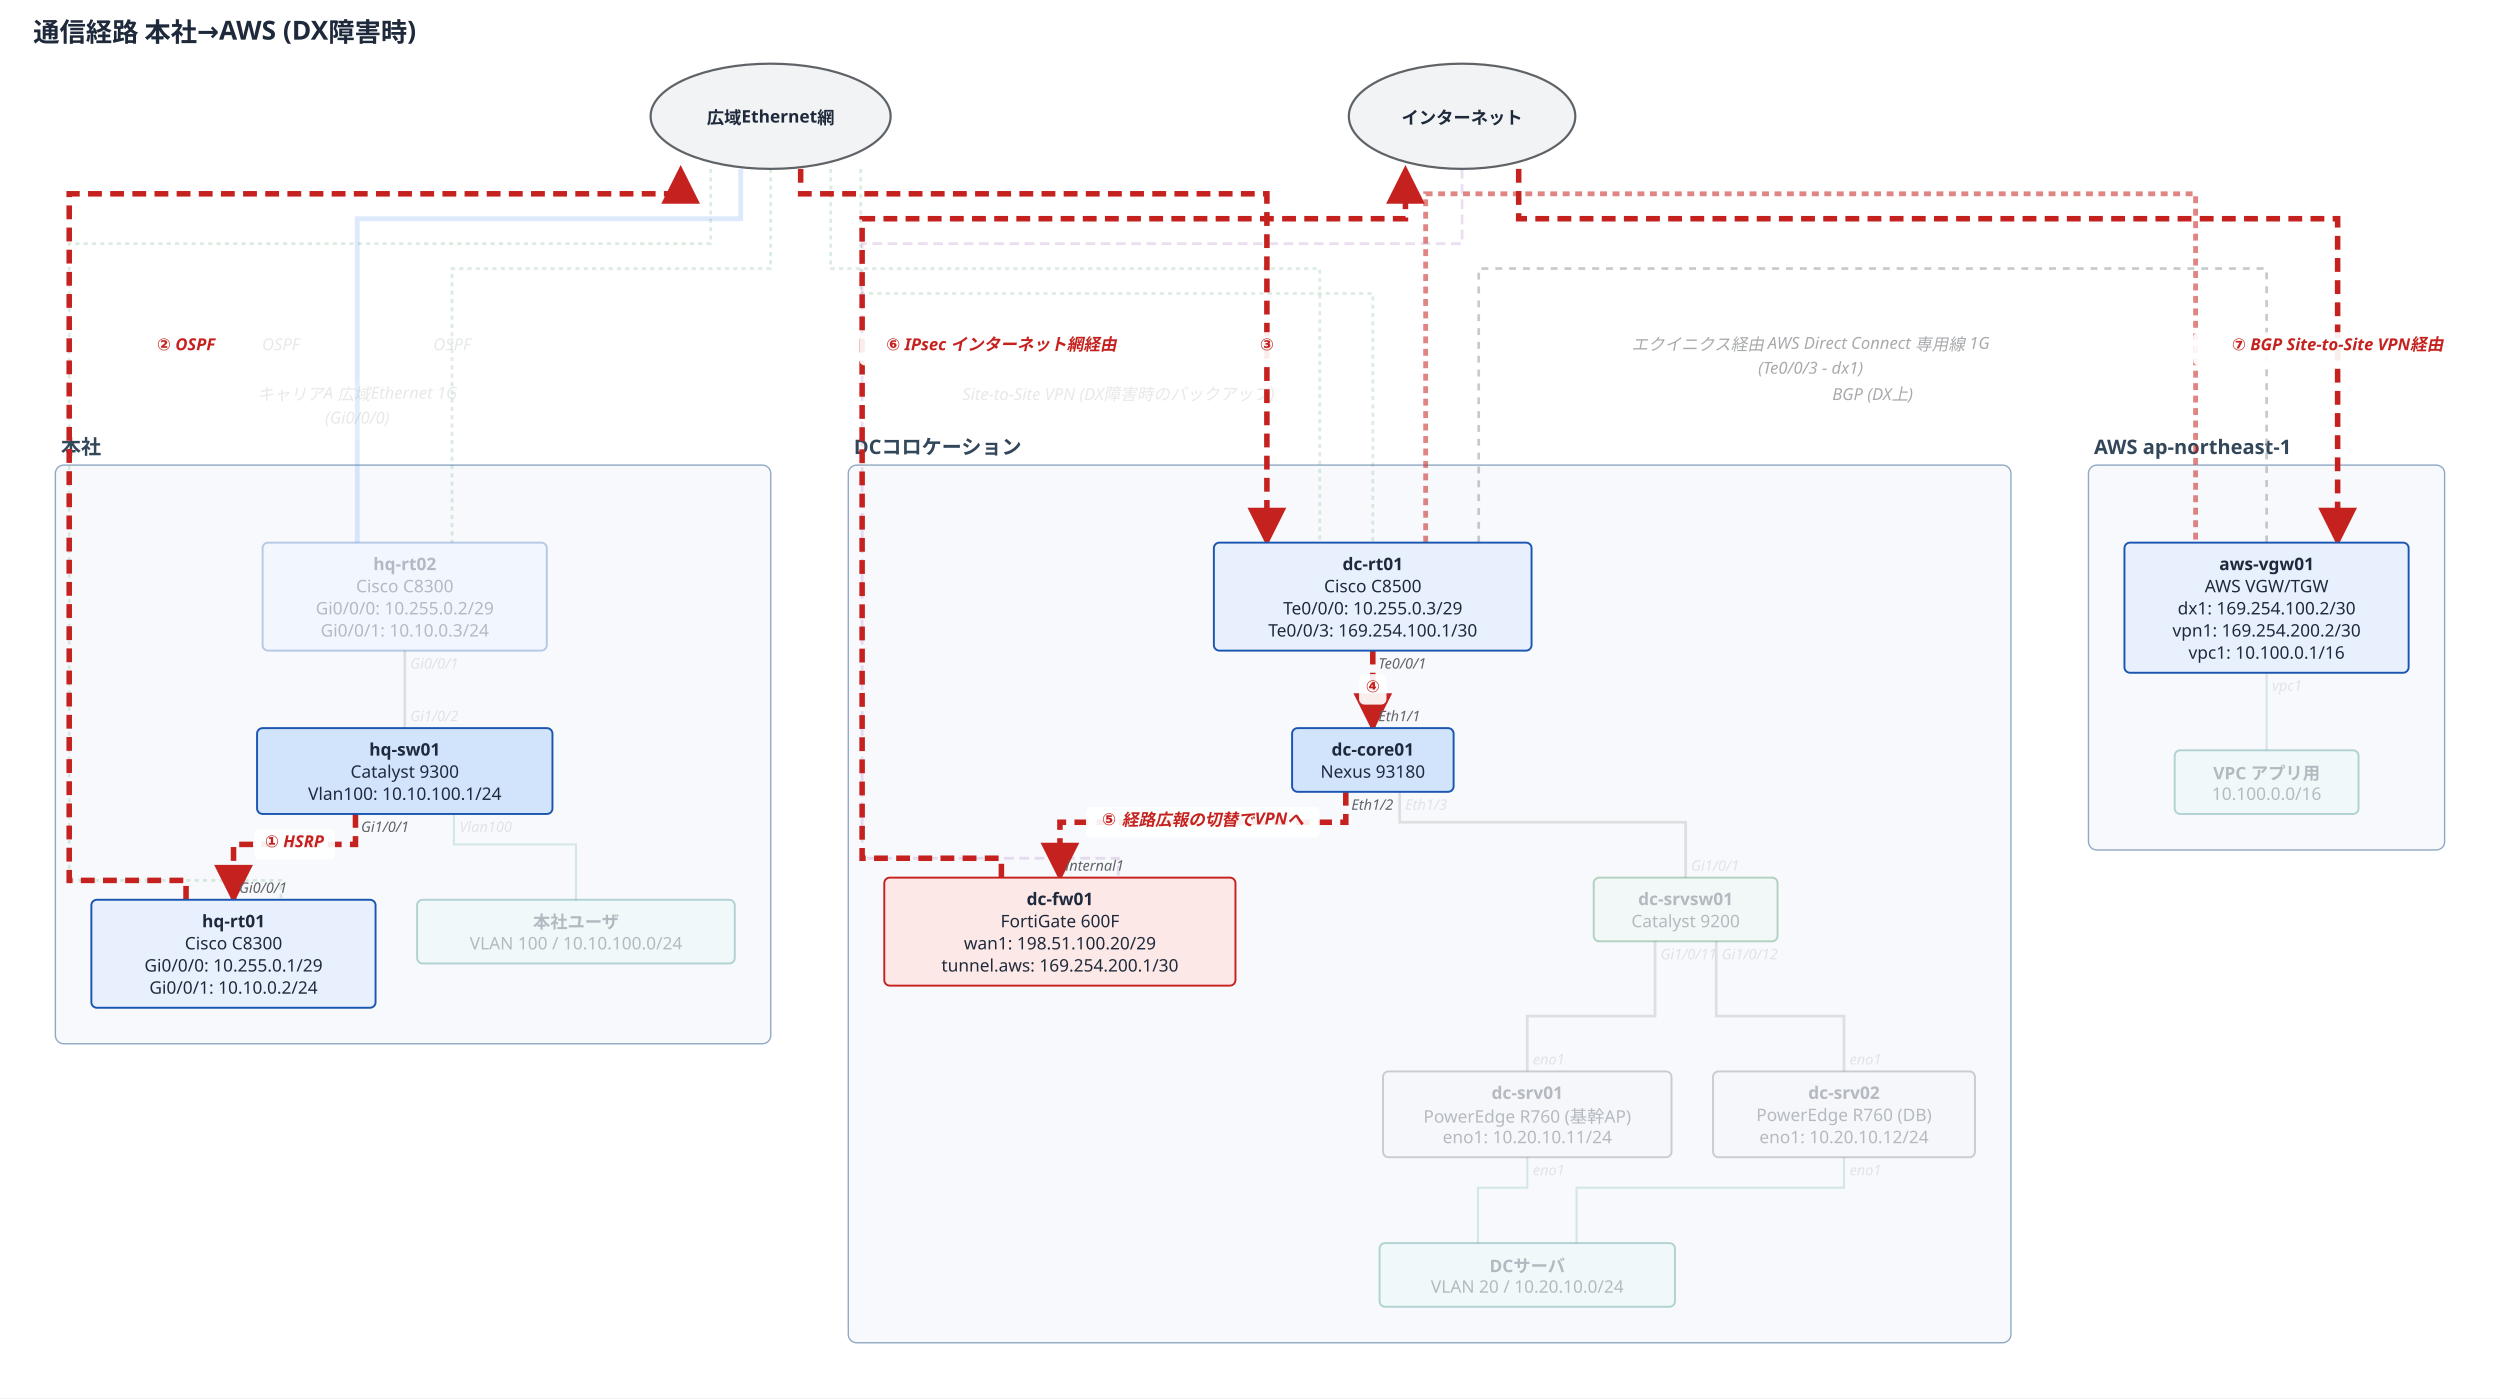
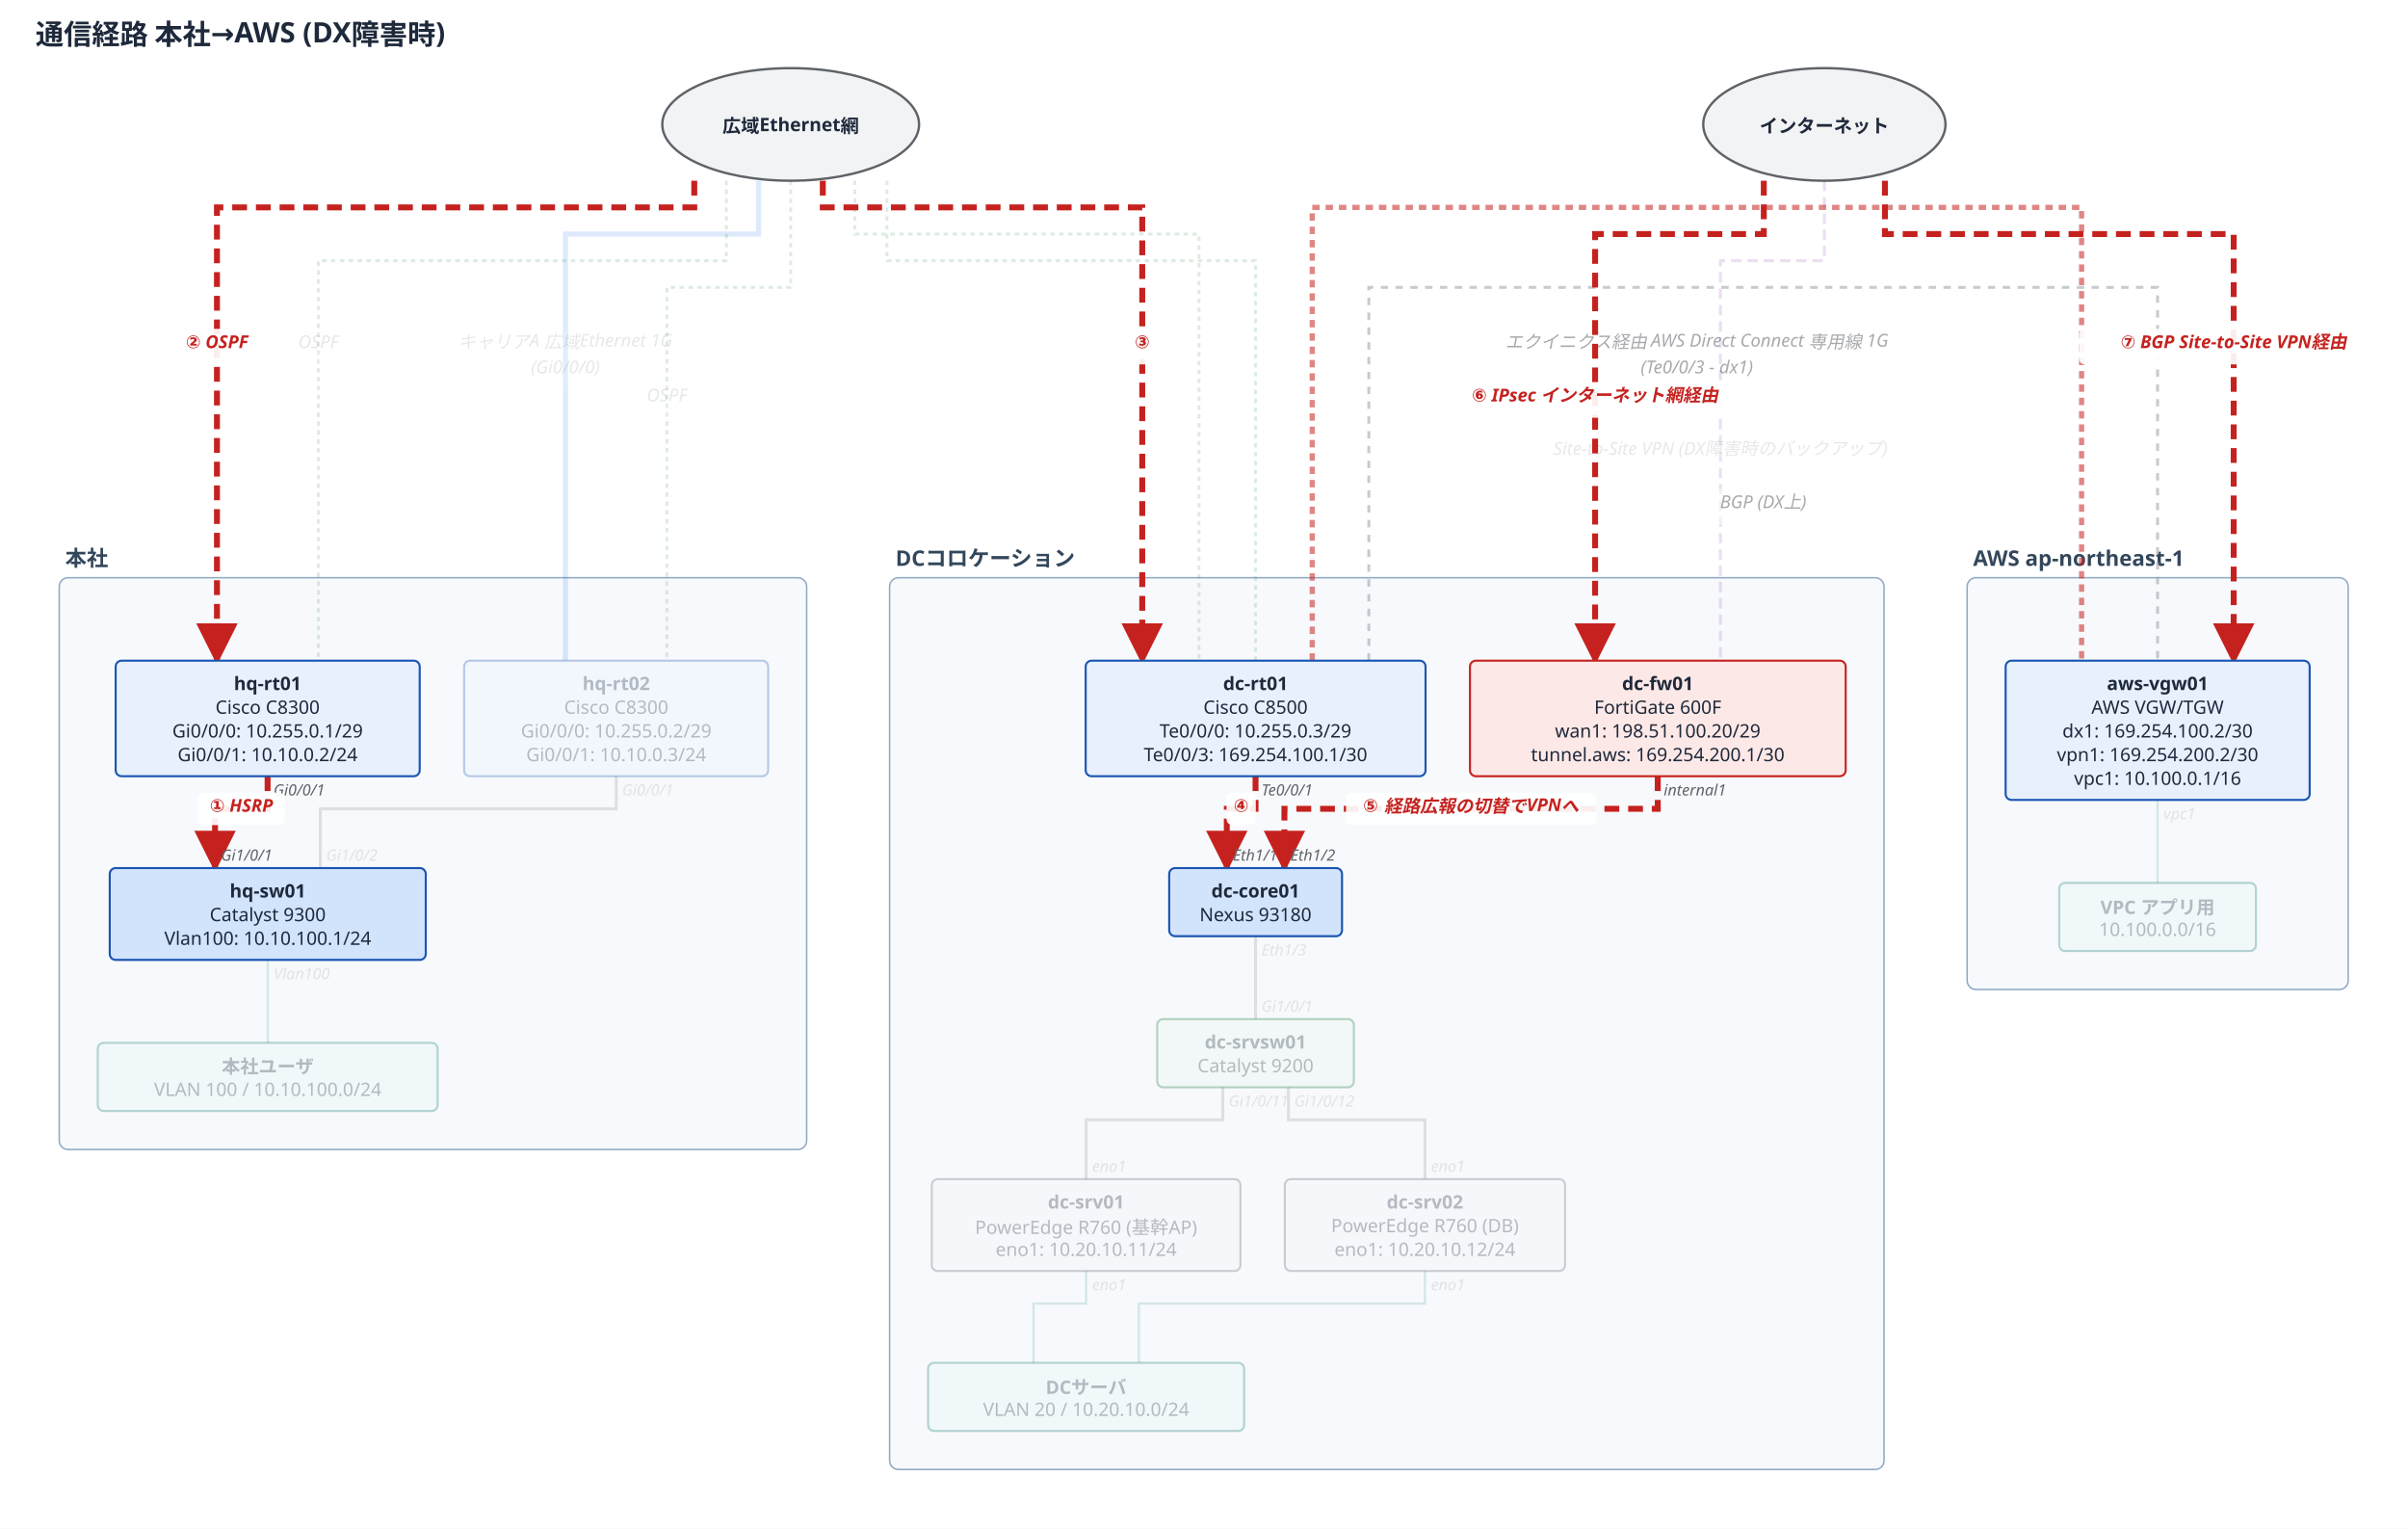
- <svg xmlns="http://www.w3.org/2000/svg" width="1806" height="1010" viewBox="0 0 1806 1010" font-family="'Segoe UI','Hiragino Sans','Noto Sans JP',Meiryo,sans-serif">
+ <svg xmlns="http://www.w3.org/2000/svg" width="1626" height="1032" viewBox="0 0 1626 1032" font-family="'Segoe UI','Hiragino Sans','Noto Sans JP',Meiryo,sans-serif">
  <defs>
    <marker id="arrow-c5221f" viewBox="0 0 10 10" refX="9" refY="5" markerWidth="7" markerHeight="7" orient="auto-start-reverse">
      <path d="M 0 0 L 10 5 L 0 10 z" fill="#c5221f" />
    </marker>
  </defs>
  <rect width="100%" height="100%" fill="#ffffff" />
  <text x="24" y="30" font-size="19" font-weight="700" fill="#1e293b">通信経路 本社→AWS (DX障害時)</text>
-   <rect x="40.0" y="336.0" width="516.8" height="418.0" rx="6" fill="#f7f9fc" stroke="#8fa8c4" />
-   <text x="44.0" y="328.0" font-size="14.5" font-weight="600" fill="#33475b">本社</text>
-   <rect x="612.8" y="336.0" width="839.9" height="634.0" rx="6" fill="#f7f9fc" stroke="#8fa8c4" />
-   <text x="616.8" y="328.0" font-size="14.5" font-weight="600" fill="#33475b">DCコロケーション</text>
-   <rect x="1508.7" y="336.0" width="257.3" height="278.0" rx="6" fill="#f7f9fc" stroke="#8fa8c4" />
-   <text x="1512.7" y="328.0" font-size="14.5" font-weight="600" fill="#33475b">AWS ap-northeast-1</text>
-   <polyline points="292.4,470.0 292.4,526.0" fill="none" stroke="#4a4a4a" stroke-width="2.0" opacity="0.15" />
-   <text x="296.4" y="483.0" font-size="10.5" font-style="italic" fill="#5f6368" opacity="0.15">Gi0/0/1</text>
-   <text x="296.4" y="521.0" font-size="10.5" font-style="italic" fill="#5f6368" opacity="0.15">Gi1/0/2</text>
-   <polyline points="327.9,588.0 327.9,610.0 416.1,610.0 416.1,650.0" fill="none" stroke="#0f766e" stroke-width="1.5" opacity="0.15" />
-   <text x="331.9" y="601.0" font-size="10.5" font-style="italic" fill="#5f6368" opacity="0.15">Vlan100</text>
-   <polyline points="1011.1,572.0 1011.1,594.0 1217.7,594.0 1217.7,634.0" fill="none" stroke="#4a4a4a" stroke-width="2.0" opacity="0.15" />
-   <text x="1015.1" y="585.0" font-size="10.5" font-style="italic" fill="#5f6368" opacity="0.15">Eth1/3</text>
-   <text x="1221.7" y="629.0" font-size="10.5" font-style="italic" fill="#5f6368" opacity="0.15">Gi1/0/1</text>
-   <polyline points="1195.6,680.0 1195.6,734.0 1103.3,734.0 1103.3,774.0" fill="none" stroke="#4a4a4a" stroke-width="2.0" opacity="0.15" />
-   <text x="1199.6" y="693.0" font-size="10.5" font-style="italic" fill="#5f6368" opacity="0.15">Gi1/0/11</text>
-   <text x="1107.3" y="769.0" font-size="10.5" font-style="italic" fill="#5f6368" opacity="0.15">eno1</text>
-   <polyline points="1239.8,680.0 1239.8,734.0 1332.1,734.0 1332.1,774.0" fill="none" stroke="#4a4a4a" stroke-width="2.0" opacity="0.15" />
-   <text x="1243.8" y="693.0" font-size="10.5" font-style="italic" fill="#5f6368" opacity="0.15">Gi1/0/12</text>
-   <text x="1336.1" y="769.0" font-size="10.5" font-style="italic" fill="#5f6368" opacity="0.15">eno1</text>
-   <polyline points="1103.3,836.0 1103.3,858.0 1067.7,858.0 1067.7,898.0" fill="none" stroke="#0f766e" stroke-width="1.5" opacity="0.15" />
-   <text x="1107.3" y="849.0" font-size="10.5" font-style="italic" fill="#5f6368" opacity="0.15">eno1</text>
-   <polyline points="1332.1,836.0 1332.1,858.0 1138.9,858.0 1138.9,898.0" fill="none" stroke="#0f766e" stroke-width="1.5" opacity="0.15" />
-   <text x="1336.1" y="849.0" font-size="10.5" font-style="italic" fill="#5f6368" opacity="0.15">eno1</text>
-   <polyline points="1637.4,486.0 1637.4,542.0" fill="none" stroke="#0f766e" stroke-width="1.5" opacity="0.15" />
-   <text x="1641.4" y="499.0" font-size="10.5" font-style="italic" fill="#5f6368" opacity="0.15">vpc1</text>
-   <polyline points="535.1,122.0 535.1,158.0 258.1,158.0 258.1,392.0" fill="none" stroke="#1a73e8" stroke-width="3.5" opacity="0.15" />
-   <rect x="162.4" y="276.0" width="191.5" height="42.0" rx="4" fill="#ffffff" fill-opacity="0.92" opacity="0.15" />
-   <text x="258.1" y="289.0" text-anchor="middle" font-size="12" font-style="italic" font-weight="400" fill="#5f6368" opacity="0.15">キャリアA 広域Ethernet 1G</text>
-   <text x="258.1" y="306.0" text-anchor="middle" font-size="12" font-style="italic" font-weight="400" fill="#5f6368" opacity="0.15">(Gi0/0/0)</text>
-   <polyline points="1029.9,392.0 1029.9,140.0 1586.1,140.0 1586.1,392.0" fill="none" stroke="#c5221f" stroke-width="3.5" opacity="0.55" stroke-dasharray="5 4" />
-   <rect x="1140.7" y="240.0" width="334.6" height="42.0" rx="4" fill="#ffffff" fill-opacity="0.92" opacity="0.55" />
-   <text x="1308.0" y="253.0" text-anchor="middle" font-size="12" font-style="italic" font-weight="400" fill="#5f6368" opacity="0.55">エクイニクス経由 AWS Direct Connect 専用線 1G</text>
-   <text x="1308.0" y="270.0" text-anchor="middle" font-size="12" font-style="italic" font-weight="400" fill="#5f6368" opacity="0.55">(Te0/0/3 - dx1)</text>
-   <polyline points="1056.2,122.0 1056.2,176.0 622.8,176.0 622.8,620.0 807.9,620.0 807.9,634.0" fill="none" stroke="#7b1fa2" stroke-width="2.0" opacity="0.15" stroke-dasharray="7 4" />
-   <rect x="654.9" y="276.0" width="306.0" height="24.0" rx="4" fill="#ffffff" fill-opacity="0.92" opacity="0.15" />
-   <text x="807.9" y="289.0" text-anchor="middle" font-size="12" font-style="italic" font-weight="400" fill="#5f6368" opacity="0.15">Site-to-Site VPN (DX障害時のバックアップ)</text>
-   <polyline points="513.4,122.0 513.4,176.0 50.0,176.0 50.0,636.0 202.9,636.0 202.9,650.0" fill="none" stroke="#188038" stroke-width="2.0" opacity="0.15" stroke-dasharray="3 3" />
-   <rect x="181.4" y="240.0" width="43.0" height="24.0" rx="4" fill="#ffffff" fill-opacity="0.92" opacity="0.15" />
-   <text x="202.9" y="253.0" text-anchor="middle" font-size="12" font-style="italic" font-weight="400" fill="#5f6368" opacity="0.15">OSPF</text>
-   <polyline points="600.1,122.0 600.1,194.0 953.4,194.0 953.4,392.0" fill="none" stroke="#188038" stroke-width="2.0" opacity="0.15" stroke-dasharray="3 3" />
-   <polyline points="556.7,122.0 556.7,194.0 326.6,194.0 326.6,392.0" fill="none" stroke="#188038" stroke-width="2.0" opacity="0.15" stroke-dasharray="3 3" />
-   <rect x="305.1" y="240.0" width="43.0" height="24.0" rx="4" fill="#ffffff" fill-opacity="0.92" opacity="0.15" />
-   <text x="326.6" y="253.0" text-anchor="middle" font-size="12" font-style="italic" font-weight="400" fill="#5f6368" opacity="0.15">OSPF</text>
-   <polyline points="621.8,122.0 621.8,212.0 991.7,212.0 991.7,392.0" fill="none" stroke="#188038" stroke-width="2.0" opacity="0.15" stroke-dasharray="3 3" />
-   <polyline points="1068.2,392.0 1068.2,194.0 1637.4,194.0 1637.4,392.0" fill="none" stroke="#9aa0a6" stroke-width="2.0" opacity="0.55" stroke-dasharray="5 5" />
-   <rect x="1309.2" y="276.0" width="87.1" height="24.0" rx="4" fill="#ffffff" fill-opacity="0.92" opacity="0.55" />
-   <text x="1352.8" y="289.0" text-anchor="middle" font-size="12" font-style="italic" font-weight="400" fill="#5f6368" opacity="0.55">BGP (DX上)</text>
-   <polyline points="256.8,588.0 256.8,610.0 168.7,610.0 168.7,650.0" fill="none" stroke="#c5221f" stroke-width="4.0" opacity="1.0" stroke-dasharray="10 6" marker-end="url(#arrow-c5221f)">
+   <rect x="40.0" y="390.0" width="504.7" height="386.0" rx="6" fill="#f7f9fc" stroke="#8fa8c4" />
+   <text x="44.0" y="382.0" font-size="14.5" font-weight="600" fill="#33475b">本社</text>
+   <rect x="600.7" y="390.0" width="671.5" height="602.0" rx="6" fill="#f7f9fc" stroke="#8fa8c4" />
+   <text x="604.7" y="382.0" font-size="14.5" font-weight="600" fill="#33475b">DCコロケーション</text>
+   <rect x="1328.3" y="390.0" width="257.3" height="278.0" rx="6" fill="#f7f9fc" stroke="#8fa8c4" />
+   <text x="1332.3" y="382.0" font-size="14.5" font-weight="600" fill="#33475b">AWS ap-northeast-1</text>
+   <polyline points="416.1,524.0 416.1,546.0 216.3,546.0 216.3,586.0" fill="none" stroke="#4a4a4a" stroke-width="2.0" opacity="0.15" />
+   <text x="420.1" y="537.0" font-size="10.5" font-style="italic" fill="#5f6368" opacity="0.15">Gi0/0/1</text>
+   <text x="220.3" y="581.0" font-size="10.5" font-style="italic" fill="#5f6368" opacity="0.15">Gi1/0/2</text>
+   <polyline points="180.8,648.0 180.8,704.0" fill="none" stroke="#0f766e" stroke-width="1.5" opacity="0.15" />
+   <text x="184.8" y="661.0" font-size="10.5" font-style="italic" fill="#5f6368" opacity="0.15">Vlan100</text>
+   <polyline points="847.8,632.0 847.8,688.0" fill="none" stroke="#4a4a4a" stroke-width="2.0" opacity="0.15" />
+   <text x="851.8" y="645.0" font-size="10.5" font-style="italic" fill="#5f6368" opacity="0.15">Eth1/3</text>
+   <text x="851.8" y="683.0" font-size="10.5" font-style="italic" fill="#5f6368" opacity="0.15">Gi1/0/1</text>
+   <polyline points="825.7,734.0 825.7,756.0 733.4,756.0 733.4,796.0" fill="none" stroke="#4a4a4a" stroke-width="2.0" opacity="0.15" />
+   <text x="829.7" y="747.0" font-size="10.5" font-style="italic" fill="#5f6368" opacity="0.15">Gi1/0/11</text>
+   <text x="737.4" y="791.0" font-size="10.5" font-style="italic" fill="#5f6368" opacity="0.15">eno1</text>
+   <polyline points="870.0,734.0 870.0,756.0 962.2,756.0 962.2,796.0" fill="none" stroke="#4a4a4a" stroke-width="2.0" opacity="0.15" />
+   <text x="874.0" y="747.0" font-size="10.5" font-style="italic" fill="#5f6368" opacity="0.15">Gi1/0/12</text>
+   <text x="966.2" y="791.0" font-size="10.5" font-style="italic" fill="#5f6368" opacity="0.15">eno1</text>
+   <polyline points="733.4,858.0 733.4,880.0 697.9,880.0 697.9,920.0" fill="none" stroke="#0f766e" stroke-width="1.5" opacity="0.15" />
+   <text x="737.4" y="871.0" font-size="10.5" font-style="italic" fill="#5f6368" opacity="0.15">eno1</text>
+   <polyline points="962.2,858.0 962.2,880.0 769.0,880.0 769.0,920.0" fill="none" stroke="#0f766e" stroke-width="1.5" opacity="0.15" />
+   <text x="966.2" y="871.0" font-size="10.5" font-style="italic" fill="#5f6368" opacity="0.15">eno1</text>
+   <polyline points="1456.9,540.0 1456.9,596.0" fill="none" stroke="#0f766e" stroke-width="1.5" opacity="0.15" />
+   <text x="1460.9" y="553.0" font-size="10.5" font-style="italic" fill="#5f6368" opacity="0.15">vpc1</text>
+   <polyline points="512.2,122.0 512.2,158.0 381.8,158.0 381.8,446.0" fill="none" stroke="#1a73e8" stroke-width="3.5" opacity="0.15" />
+   <rect x="286.1" y="222.0" width="191.5" height="42.0" rx="4" fill="#ffffff" fill-opacity="0.92" opacity="0.15" />
+   <text x="381.8" y="235.0" text-anchor="middle" font-size="12" font-style="italic" font-weight="400" fill="#5f6368" opacity="0.15">キャリアA 広域Ethernet 1G</text>
+   <text x="381.8" y="252.0" text-anchor="middle" font-size="12" font-style="italic" font-weight="400" fill="#5f6368" opacity="0.15">(Gi0/0/0)</text>
+   <polyline points="886.1,446.0 886.1,140.0 1405.6,140.0 1405.6,446.0" fill="none" stroke="#c5221f" stroke-width="3.5" opacity="0.55" stroke-dasharray="5 4" />
+   <rect x="978.5" y="222.0" width="334.6" height="42.0" rx="4" fill="#ffffff" fill-opacity="0.92" opacity="0.55" />
+   <text x="1145.8" y="235.0" text-anchor="middle" font-size="12" font-style="italic" font-weight="400" fill="#5f6368" opacity="0.55">エクイニクス経由 AWS Direct Connect 専用線 1G</text>
+   <text x="1145.8" y="252.0" text-anchor="middle" font-size="12" font-style="italic" font-weight="400" fill="#5f6368" opacity="0.55">(Te0/0/3 - dx1)</text>
+   <polyline points="1231.9,122.0 1231.9,176.0 1161.7,176.0 1161.7,446.0" fill="none" stroke="#7b1fa2" stroke-width="2.0" opacity="0.15" stroke-dasharray="7 4" />
+   <rect x="1008.7" y="294.0" width="306.0" height="24.0" rx="4" fill="#ffffff" fill-opacity="0.92" opacity="0.15" />
+   <text x="1161.7" y="307.0" text-anchor="middle" font-size="12" font-style="italic" font-weight="400" fill="#5f6368" opacity="0.15">Site-to-Site VPN (DX障害時のバックアップ)</text>
+   <polyline points="490.5,122.0 490.5,176.0 215.0,176.0 215.0,446.0" fill="none" stroke="#188038" stroke-width="2.0" opacity="0.15" stroke-dasharray="3 3" />
+   <rect x="193.5" y="222.0" width="43.0" height="24.0" rx="4" fill="#ffffff" fill-opacity="0.92" opacity="0.15" />
+   <text x="215.0" y="235.0" text-anchor="middle" font-size="12" font-style="italic" font-weight="400" fill="#5f6368" opacity="0.15">OSPF</text>
+   <polyline points="577.2,122.0 577.2,158.0 809.6,158.0 809.6,446.0" fill="none" stroke="#188038" stroke-width="2.0" opacity="0.15" stroke-dasharray="3 3" />
+   <polyline points="533.9,122.0 533.9,194.0 450.3,194.0 450.3,446.0" fill="none" stroke="#188038" stroke-width="2.0" opacity="0.15" stroke-dasharray="3 3" />
+   <rect x="428.8" y="258.0" width="43.0" height="24.0" rx="4" fill="#ffffff" fill-opacity="0.92" opacity="0.15" />
+   <text x="450.3" y="271.0" text-anchor="middle" font-size="12" font-style="italic" font-weight="400" fill="#5f6368" opacity="0.15">OSPF</text>
+   <polyline points="598.9,122.0 598.9,176.0 847.8,176.0 847.8,446.0" fill="none" stroke="#188038" stroke-width="2.0" opacity="0.15" stroke-dasharray="3 3" />
+   <polyline points="924.3,446.0 924.3,194.0 1456.9,194.0 1456.9,446.0" fill="none" stroke="#9aa0a6" stroke-width="2.0" opacity="0.55" stroke-dasharray="5 5" />
+   <rect x="1147.1" y="330.0" width="87.1" height="24.0" rx="4" fill="#ffffff" fill-opacity="0.92" opacity="0.55" />
+   <text x="1190.6" y="343.0" text-anchor="middle" font-size="12" font-style="italic" font-weight="400" fill="#5f6368" opacity="0.55">BGP (DX上)</text>
+   <polyline points="180.7,524.0 180.7,546.0 145.2,546.0 145.2,586.0" fill="none" stroke="#c5221f" stroke-width="4.0" opacity="1.0" stroke-dasharray="10 6" marker-end="url(#arrow-c5221f)">
    <animate attributeName="stroke-dashoffset" from="32" to="0" dur="1.2s" repeatCount="indefinite" />
  </polyline>
-   <text x="260.8" y="601.0" font-size="10.5" font-style="italic" fill="#5f6368" opacity="1.0">Gi1/0/1</text>
-   <text x="172.7" y="645.0" font-size="10.5" font-style="italic" fill="#5f6368" opacity="1.0">Gi0/0/1</text>
-   <rect x="183.5" y="599.0" width="58.5" height="22.0" rx="4" fill="#ffffff" fill-opacity="0.92" opacity="1.0" />
-   <text x="212.7" y="612.0" text-anchor="middle" font-size="12" font-style="italic" font-weight="600" fill="#c5221f" opacity="1.0">① HSRP</text>
-   <polyline points="991.7,470.0 991.7,526.0" fill="none" stroke="#c5221f" stroke-width="4.0" opacity="1.0" stroke-dasharray="10 6" marker-end="url(#arrow-c5221f)">
+   <text x="184.7" y="537.0" font-size="10.5" font-style="italic" fill="#5f6368" opacity="1.0">Gi0/0/1</text>
+   <text x="149.2" y="581.0" font-size="10.5" font-style="italic" fill="#5f6368" opacity="1.0">Gi1/0/1</text>
+   <rect x="133.7" y="535.0" width="58.5" height="22.0" rx="4" fill="#ffffff" fill-opacity="0.92" opacity="1.0" />
+   <text x="163.0" y="548.0" text-anchor="middle" font-size="12" font-style="italic" font-weight="600" fill="#c5221f" opacity="1.0">① HSRP</text>
+   <polyline points="847.8,524.0 847.8,546.0 828.4,546.0 828.4,586.0" fill="none" stroke="#c5221f" stroke-width="4.0" opacity="1.0" stroke-dasharray="10 6" marker-end="url(#arrow-c5221f)">
    <animate attributeName="stroke-dashoffset" from="32" to="0" dur="1.2s" repeatCount="indefinite" />
  </polyline>
-   <text x="995.7" y="483.0" font-size="10.5" font-style="italic" fill="#5f6368" opacity="1.0">Te0/0/1</text>
-   <text x="995.7" y="521.0" font-size="10.5" font-style="italic" fill="#5f6368" opacity="1.0">Eth1/1</text>
-   <rect x="981.8" y="487.0" width="19.8" height="22.0" rx="4" fill="#ffffff" fill-opacity="0.92" opacity="1.0" />
-   <text x="991.7" y="500.0" text-anchor="middle" font-size="12" font-style="italic" font-weight="600" fill="#c5221f" opacity="1.0">④</text>
-   <polyline points="972.2,572.0 972.2,594.0 765.7,594.0 765.7,634.0" fill="none" stroke="#c5221f" stroke-width="4.0" opacity="1.0" stroke-dasharray="10 6" marker-end="url(#arrow-c5221f)">
+   <text x="851.8" y="537.0" font-size="10.5" font-style="italic" fill="#5f6368" opacity="1.0">Te0/0/1</text>
+   <text x="832.4" y="581.0" font-size="10.5" font-style="italic" fill="#5f6368" opacity="1.0">Eth1/1</text>
+   <rect x="828.2" y="535.0" width="19.8" height="22.0" rx="4" fill="#ffffff" fill-opacity="0.92" opacity="1.0" />
+   <text x="838.1" y="548.0" text-anchor="middle" font-size="12" font-style="italic" font-weight="600" fill="#c5221f" opacity="1.0">④</text>
+   <polyline points="1119.4,524.0 1119.4,546.0 867.3,546.0 867.3,586.0" fill="none" stroke="#c5221f" stroke-width="4.0" opacity="1.0" stroke-dasharray="10 6" marker-end="url(#arrow-c5221f)">
    <animate attributeName="stroke-dashoffset" from="32" to="0" dur="1.2s" repeatCount="indefinite" />
  </polyline>
-   <text x="976.2" y="585.0" font-size="10.5" font-style="italic" fill="#5f6368" opacity="1.0">Eth1/2</text>
-   <text x="769.7" y="629.0" font-size="10.5" font-style="italic" fill="#5f6368" opacity="1.0">internal1</text>
-   <rect x="784.5" y="583.0" width="168.9" height="22.0" rx="4" fill="#ffffff" fill-opacity="0.92" opacity="1.0" />
-   <text x="869.0" y="596.0" text-anchor="middle" font-size="12" font-style="italic" font-weight="600" fill="#c5221f" opacity="1.0">⑤ 経路広報の切替でVPNへ</text>
-   <polyline points="134.4,650.0 134.4,636.0 50.0,636.0 50.0,140.0 491.7,140.0 491.7,122.0" fill="none" stroke="#c5221f" stroke-width="4.0" opacity="1.0" stroke-dasharray="10 6" marker-end="url(#arrow-c5221f)">
+   <text x="1123.4" y="537.0" font-size="10.5" font-style="italic" fill="#5f6368" opacity="1.0">internal1</text>
+   <text x="871.3" y="581.0" font-size="10.5" font-style="italic" fill="#5f6368" opacity="1.0">Eth1/2</text>
+   <rect x="908.9" y="535.0" width="168.9" height="22.0" rx="4" fill="#ffffff" fill-opacity="0.92" opacity="1.0" />
+   <text x="993.3" y="548.0" text-anchor="middle" font-size="12" font-style="italic" font-weight="600" fill="#c5221f" opacity="1.0">⑤ 経路広報の切替でVPNへ</text>
+   <polyline points="468.8,122.0 468.8,140.0 146.5,140.0 146.5,446.0" fill="none" stroke="#c5221f" stroke-width="4.0" opacity="1.0" stroke-dasharray="10 6" marker-end="url(#arrow-c5221f)">
    <animate attributeName="stroke-dashoffset" from="32" to="0" dur="1.2s" repeatCount="indefinite" />
  </polyline>
-   <rect x="105.2" y="240.0" width="58.5" height="24.0" rx="4" fill="#ffffff" fill-opacity="0.92" opacity="1.0" />
-   <text x="134.4" y="253.0" text-anchor="middle" font-size="12" font-style="italic" font-weight="600" fill="#c5221f" opacity="1.0">② OSPF</text>
-   <polyline points="578.4,122.0 578.4,140.0 915.2,140.0 915.2,392.0" fill="none" stroke="#c5221f" stroke-width="4.0" opacity="1.0" stroke-dasharray="10 6" marker-end="url(#arrow-c5221f)">
+   <rect x="117.3" y="222.0" width="58.5" height="24.0" rx="4" fill="#ffffff" fill-opacity="0.92" opacity="1.0" />
+   <text x="146.5" y="235.0" text-anchor="middle" font-size="12" font-style="italic" font-weight="600" fill="#c5221f" opacity="1.0">② OSPF</text>
+   <polyline points="555.6,122.0 555.6,140.0 771.3,140.0 771.3,446.0" fill="none" stroke="#c5221f" stroke-width="4.0" opacity="1.0" stroke-dasharray="10 6" marker-end="url(#arrow-c5221f)">
    <animate attributeName="stroke-dashoffset" from="32" to="0" dur="1.2s" repeatCount="indefinite" />
  </polyline>
-   <rect x="905.3" y="240.0" width="19.8" height="24.0" rx="4" fill="#ffffff" fill-opacity="0.92" opacity="1.0" />
-   <text x="915.2" y="253.0" text-anchor="middle" font-size="12" font-style="italic" font-weight="600" fill="#c5221f" opacity="1.0">③</text>
-   <polyline points="723.4,634.0 723.4,620.0 622.8,620.0 622.8,158.0 1015.3,158.0 1015.3,122.0" fill="none" stroke="#c5221f" stroke-width="4.0" opacity="1.0" stroke-dasharray="10 6" marker-end="url(#arrow-c5221f)">
+   <rect x="761.5" y="222.0" width="19.8" height="24.0" rx="4" fill="#ffffff" fill-opacity="0.92" opacity="1.0" />
+   <text x="771.3" y="235.0" text-anchor="middle" font-size="12" font-style="italic" font-weight="600" fill="#c5221f" opacity="1.0">③</text>
+   <polyline points="1191.0,122.0 1191.0,158.0 1077.1,158.0 1077.1,446.0" fill="none" stroke="#c5221f" stroke-width="4.0" opacity="1.0" stroke-dasharray="10 6" marker-end="url(#arrow-c5221f)">
    <animate attributeName="stroke-dashoffset" from="32" to="0" dur="1.2s" repeatCount="indefinite" />
  </polyline>
-   <rect x="620.8" y="240.0" width="205.2" height="24.0" rx="4" fill="#ffffff" fill-opacity="0.92" opacity="1.0" />
-   <text x="723.4" y="253.0" text-anchor="middle" font-size="12" font-style="italic" font-weight="600" fill="#c5221f" opacity="1.0">⑥ IPsec インターネット網経由</text>
-   <polyline points="1097.1,122.0 1097.1,158.0 1688.7,158.0 1688.7,392.0" fill="none" stroke="#c5221f" stroke-width="4.0" opacity="1.0" stroke-dasharray="10 6" marker-end="url(#arrow-c5221f)">
+   <rect x="974.5" y="258.0" width="205.2" height="24.0" rx="4" fill="#ffffff" fill-opacity="0.92" opacity="1.0" />
+   <text x="1077.1" y="271.0" text-anchor="middle" font-size="12" font-style="italic" font-weight="600" fill="#c5221f" opacity="1.0">⑥ IPsec インターネット網経由</text>
+   <polyline points="1272.8,122.0 1272.8,158.0 1508.3,158.0 1508.3,446.0" fill="none" stroke="#c5221f" stroke-width="4.0" opacity="1.0" stroke-dasharray="10 6" marker-end="url(#arrow-c5221f)">
    <animate attributeName="stroke-dashoffset" from="32" to="0" dur="1.2s" repeatCount="indefinite" />
  </polyline>
-   <rect x="1584.3" y="240.0" width="208.8" height="24.0" rx="4" fill="#ffffff" fill-opacity="0.92" opacity="1.0" />
-   <text x="1688.7" y="253.0" text-anchor="middle" font-size="12" font-style="italic" font-weight="600" fill="#c5221f" opacity="1.0">⑦ BGP Site-to-Site VPN経由</text>
-   <ellipse cx="556.7" cy="84.0" rx="86.7" ry="38.0" fill="#f1f3f4" stroke="#5f6368" stroke-width="1.6" />
-   <text x="556.7" y="84.0" text-anchor="middle" dominant-baseline="central" font-size="12.5" font-weight="600" fill="#1e293b">広域Ethernet網</text>
-   <ellipse cx="1056.2" cy="84.0" rx="81.8" ry="38.0" fill="#f1f3f4" stroke="#5f6368" stroke-width="1.6" />
-   <text x="1056.2" y="84.0" text-anchor="middle" dominant-baseline="central" font-size="12.5" font-weight="600" fill="#1e293b">インターネット</text>
-   <rect x="66.0" y="650.0" width="205.3" height="78.0" rx="4" fill="#e8f0fe" stroke="#1a56b0" stroke-width="1.4" />
-   <text x="168.7" y="665.0" text-anchor="middle" dominant-baseline="central" font-size="12.5" font-weight="600" fill="#1e293b">hq-rt01</text>
-   <text x="168.7" y="681.0" text-anchor="middle" dominant-baseline="central" font-size="12.5" font-weight="400" fill="#1e293b">Cisco C8300</text>
-   <text x="168.7" y="697.0" text-anchor="middle" dominant-baseline="central" font-size="12.5" font-weight="400" fill="#1e293b">Gi0/0/0: 10.255.0.1/29</text>
-   <text x="168.7" y="713.0" text-anchor="middle" dominant-baseline="central" font-size="12.5" font-weight="400" fill="#1e293b">Gi0/0/1: 10.10.0.2/24</text>
-   <rect x="185.7" y="526.0" width="213.4" height="62.0" rx="4" fill="#d2e3fc" stroke="#1a56b0" stroke-width="1.4" />
-   <text x="292.4" y="541.0" text-anchor="middle" dominant-baseline="central" font-size="12.5" font-weight="600" fill="#1e293b">hq-sw01</text>
-   <text x="292.4" y="557.0" text-anchor="middle" dominant-baseline="central" font-size="12.5" font-weight="400" fill="#1e293b">Catalyst 9300</text>
-   <text x="292.4" y="573.0" text-anchor="middle" dominant-baseline="central" font-size="12.5" font-weight="400" fill="#1e293b">Vlan100: 10.10.100.1/24</text>
-   <rect x="189.7" y="392.0" width="205.3" height="78.0" rx="4" fill="#e8f0fe" stroke="#1a56b0" stroke-width="1.4" opacity="0.3" />
-   <text x="292.4" y="407.0" text-anchor="middle" dominant-baseline="central" font-size="12.5" font-weight="600" fill="#1e293b" opacity="0.3">hq-rt02</text>
-   <text x="292.4" y="423.0" text-anchor="middle" dominant-baseline="central" font-size="12.5" font-weight="400" fill="#1e293b" opacity="0.3">Cisco C8300</text>
-   <text x="292.4" y="439.0" text-anchor="middle" dominant-baseline="central" font-size="12.5" font-weight="400" fill="#1e293b" opacity="0.3">Gi0/0/0: 10.255.0.2/29</text>
-   <text x="292.4" y="455.0" text-anchor="middle" dominant-baseline="central" font-size="12.5" font-weight="400" fill="#1e293b" opacity="0.3">Gi0/0/1: 10.10.0.3/24</text>
-   <rect x="301.3" y="650.0" width="229.5" height="46.0" rx="4" fill="#e2f5f0" stroke="#0f766e" stroke-width="1.4" opacity="0.3" />
-   <text x="416.1" y="665.0" text-anchor="middle" dominant-baseline="central" font-size="12.5" font-weight="600" fill="#1e293b" opacity="0.3">本社ユーザ</text>
-   <text x="416.1" y="681.0" text-anchor="middle" dominant-baseline="central" font-size="12.5" font-weight="400" fill="#1e293b" opacity="0.3">VLAN 100 / 10.10.100.0/24</text>
-   <rect x="876.9" y="392.0" width="229.5" height="78.0" rx="4" fill="#e8f0fe" stroke="#1a56b0" stroke-width="1.4" />
-   <text x="991.7" y="407.0" text-anchor="middle" dominant-baseline="central" font-size="12.5" font-weight="600" fill="#1e293b">dc-rt01</text>
-   <text x="991.7" y="423.0" text-anchor="middle" dominant-baseline="central" font-size="12.5" font-weight="400" fill="#1e293b">Cisco C8500</text>
-   <text x="991.7" y="439.0" text-anchor="middle" dominant-baseline="central" font-size="12.5" font-weight="400" fill="#1e293b">Te0/0/0: 10.255.0.3/29</text>
-   <text x="991.7" y="455.0" text-anchor="middle" dominant-baseline="central" font-size="12.5" font-weight="400" fill="#1e293b">Te0/0/3: 169.254.100.1/30</text>
-   <rect x="933.4" y="526.0" width="116.7" height="46.0" rx="4" fill="#d2e3fc" stroke="#1a56b0" stroke-width="1.4" />
-   <text x="991.7" y="541.0" text-anchor="middle" dominant-baseline="central" font-size="12.5" font-weight="600" fill="#1e293b">dc-core01</text>
-   <text x="991.7" y="557.0" text-anchor="middle" dominant-baseline="central" font-size="12.5" font-weight="400" fill="#1e293b">Nexus 93180</text>
-   <rect x="638.8" y="634.0" width="253.7" height="78.0" rx="4" fill="#fce8e6" stroke="#c5221f" stroke-width="1.4" />
-   <text x="765.7" y="649.0" text-anchor="middle" dominant-baseline="central" font-size="12.5" font-weight="600" fill="#1e293b">dc-fw01</text>
-   <text x="765.7" y="665.0" text-anchor="middle" dominant-baseline="central" font-size="12.5" font-weight="400" fill="#1e293b">FortiGate 600F</text>
-   <text x="765.7" y="681.0" text-anchor="middle" dominant-baseline="central" font-size="12.5" font-weight="400" fill="#1e293b">wan1: 198.51.100.20/29</text>
-   <text x="765.7" y="697.0" text-anchor="middle" dominant-baseline="central" font-size="12.5" font-weight="400" fill="#1e293b">tunnel.aws: 169.254.200.1/30</text>
-   <rect x="1151.3" y="634.0" width="132.8" height="46.0" rx="4" fill="#e6f4ea" stroke="#137333" stroke-width="1.4" opacity="0.3" />
-   <text x="1217.7" y="649.0" text-anchor="middle" dominant-baseline="central" font-size="12.5" font-weight="600" fill="#1e293b" opacity="0.3">dc-srvsw01</text>
-   <text x="1217.7" y="665.0" text-anchor="middle" dominant-baseline="central" font-size="12.5" font-weight="400" fill="#1e293b" opacity="0.3">Catalyst 9200</text>
-   <rect x="999.1" y="774.0" width="208.4" height="62.0" rx="4" fill="#f1f3f4" stroke="#5f6368" stroke-width="1.4" opacity="0.3" />
-   <text x="1103.3" y="789.0" text-anchor="middle" dominant-baseline="central" font-size="12.5" font-weight="600" fill="#1e293b" opacity="0.3">dc-srv01</text>
-   <text x="1103.3" y="805.0" text-anchor="middle" dominant-baseline="central" font-size="12.5" font-weight="400" fill="#1e293b" opacity="0.3">PowerEdge R760 (基幹AP)</text>
-   <text x="1103.3" y="821.0" text-anchor="middle" dominant-baseline="central" font-size="12.5" font-weight="400" fill="#1e293b" opacity="0.3">eno1: 10.20.10.11/24</text>
-   <rect x="1237.5" y="774.0" width="189.2" height="62.0" rx="4" fill="#f1f3f4" stroke="#5f6368" stroke-width="1.4" opacity="0.3" />
-   <text x="1332.1" y="789.0" text-anchor="middle" dominant-baseline="central" font-size="12.5" font-weight="600" fill="#1e293b" opacity="0.3">dc-srv02</text>
-   <text x="1332.1" y="805.0" text-anchor="middle" dominant-baseline="central" font-size="12.5" font-weight="400" fill="#1e293b" opacity="0.3">PowerEdge R760 (DB)</text>
-   <text x="1332.1" y="821.0" text-anchor="middle" dominant-baseline="central" font-size="12.5" font-weight="400" fill="#1e293b" opacity="0.3">eno1: 10.20.10.12/24</text>
-   <rect x="996.6" y="898.0" width="213.4" height="46.0" rx="4" fill="#e2f5f0" stroke="#0f766e" stroke-width="1.4" opacity="0.3" />
-   <text x="1103.3" y="913.0" text-anchor="middle" dominant-baseline="central" font-size="12.5" font-weight="600" fill="#1e293b" opacity="0.3">DCサーバ</text>
-   <text x="1103.3" y="929.0" text-anchor="middle" dominant-baseline="central" font-size="12.5" font-weight="400" fill="#1e293b" opacity="0.3">VLAN 20 / 10.20.10.0/24</text>
-   <rect x="1534.7" y="392.0" width="205.3" height="94.0" rx="4" fill="#e8f0fe" stroke="#1a56b0" stroke-width="1.4" />
-   <text x="1637.4" y="407.0" text-anchor="middle" dominant-baseline="central" font-size="12.5" font-weight="600" fill="#1e293b">aws-vgw01</text>
-   <text x="1637.4" y="423.0" text-anchor="middle" dominant-baseline="central" font-size="12.5" font-weight="400" fill="#1e293b">AWS VGW/TGW</text>
-   <text x="1637.4" y="439.0" text-anchor="middle" dominant-baseline="central" font-size="12.5" font-weight="400" fill="#1e293b">dx1: 169.254.100.2/30</text>
-   <text x="1637.4" y="455.0" text-anchor="middle" dominant-baseline="central" font-size="12.5" font-weight="400" fill="#1e293b">vpn1: 169.254.200.2/30</text>
-   <text x="1637.4" y="471.0" text-anchor="middle" dominant-baseline="central" font-size="12.5" font-weight="400" fill="#1e293b">vpc1: 10.100.0.1/16</text>
-   <rect x="1571.0" y="542.0" width="132.8" height="46.0" rx="4" fill="#e2f5f0" stroke="#0f766e" stroke-width="1.4" opacity="0.3" />
-   <text x="1637.4" y="557.0" text-anchor="middle" dominant-baseline="central" font-size="12.5" font-weight="600" fill="#1e293b" opacity="0.3">VPC アプリ用</text>
-   <text x="1637.4" y="573.0" text-anchor="middle" dominant-baseline="central" font-size="12.5" font-weight="400" fill="#1e293b" opacity="0.3">10.100.0.0/16</text>
+   <rect x="1403.9" y="222.0" width="208.8" height="24.0" rx="4" fill="#ffffff" fill-opacity="0.92" opacity="1.0" />
+   <text x="1508.3" y="235.0" text-anchor="middle" font-size="12" font-style="italic" font-weight="600" fill="#c5221f" opacity="1.0">⑦ BGP Site-to-Site VPN経由</text>
+   <ellipse cx="533.9" cy="84.0" rx="86.7" ry="38.0" fill="#f1f3f4" stroke="#5f6368" stroke-width="1.6" />
+   <text x="533.9" y="84.0" text-anchor="middle" dominant-baseline="central" font-size="12.5" font-weight="600" fill="#1e293b">広域Ethernet網</text>
+   <ellipse cx="1231.9" cy="84.0" rx="81.8" ry="38.0" fill="#f1f3f4" stroke="#5f6368" stroke-width="1.6" />
+   <text x="1231.9" y="84.0" text-anchor="middle" dominant-baseline="central" font-size="12.5" font-weight="600" fill="#1e293b">インターネット</text>
+   <rect x="78.1" y="446.0" width="205.3" height="78.0" rx="4" fill="#e8f0fe" stroke="#1a56b0" stroke-width="1.4" />
+   <text x="180.7" y="461.0" text-anchor="middle" dominant-baseline="central" font-size="12.5" font-weight="600" fill="#1e293b">hq-rt01</text>
+   <text x="180.7" y="477.0" text-anchor="middle" dominant-baseline="central" font-size="12.5" font-weight="400" fill="#1e293b">Cisco C8300</text>
+   <text x="180.7" y="493.0" text-anchor="middle" dominant-baseline="central" font-size="12.5" font-weight="400" fill="#1e293b">Gi0/0/0: 10.255.0.1/29</text>
+   <text x="180.7" y="509.0" text-anchor="middle" dominant-baseline="central" font-size="12.5" font-weight="400" fill="#1e293b">Gi0/0/1: 10.10.0.2/24</text>
+   <rect x="74.1" y="586.0" width="213.4" height="62.0" rx="4" fill="#d2e3fc" stroke="#1a56b0" stroke-width="1.4" />
+   <text x="180.8" y="601.0" text-anchor="middle" dominant-baseline="central" font-size="12.5" font-weight="600" fill="#1e293b">hq-sw01</text>
+   <text x="180.8" y="617.0" text-anchor="middle" dominant-baseline="central" font-size="12.5" font-weight="400" fill="#1e293b">Catalyst 9300</text>
+   <text x="180.8" y="633.0" text-anchor="middle" dominant-baseline="central" font-size="12.5" font-weight="400" fill="#1e293b">Vlan100: 10.10.100.1/24</text>
+   <rect x="313.4" y="446.0" width="205.3" height="78.0" rx="4" fill="#e8f0fe" stroke="#1a56b0" stroke-width="1.4" opacity="0.3" />
+   <text x="416.1" y="461.0" text-anchor="middle" dominant-baseline="central" font-size="12.5" font-weight="600" fill="#1e293b" opacity="0.3">hq-rt02</text>
+   <text x="416.1" y="477.0" text-anchor="middle" dominant-baseline="central" font-size="12.5" font-weight="400" fill="#1e293b" opacity="0.3">Cisco C8300</text>
+   <text x="416.1" y="493.0" text-anchor="middle" dominant-baseline="central" font-size="12.5" font-weight="400" fill="#1e293b" opacity="0.3">Gi0/0/0: 10.255.0.2/29</text>
+   <text x="416.1" y="509.0" text-anchor="middle" dominant-baseline="central" font-size="12.5" font-weight="400" fill="#1e293b" opacity="0.3">Gi0/0/1: 10.10.0.3/24</text>
+   <rect x="66.0" y="704.0" width="229.5" height="46.0" rx="4" fill="#e2f5f0" stroke="#0f766e" stroke-width="1.4" opacity="0.3" />
+   <text x="180.8" y="719.0" text-anchor="middle" dominant-baseline="central" font-size="12.5" font-weight="600" fill="#1e293b" opacity="0.3">本社ユーザ</text>
+   <text x="180.8" y="735.0" text-anchor="middle" dominant-baseline="central" font-size="12.5" font-weight="400" fill="#1e293b" opacity="0.3">VLAN 100 / 10.10.100.0/24</text>
+   <rect x="733.1" y="446.0" width="229.5" height="78.0" rx="4" fill="#e8f0fe" stroke="#1a56b0" stroke-width="1.4" />
+   <text x="847.8" y="461.0" text-anchor="middle" dominant-baseline="central" font-size="12.5" font-weight="600" fill="#1e293b">dc-rt01</text>
+   <text x="847.8" y="477.0" text-anchor="middle" dominant-baseline="central" font-size="12.5" font-weight="400" fill="#1e293b">Cisco C8500</text>
+   <text x="847.8" y="493.0" text-anchor="middle" dominant-baseline="central" font-size="12.5" font-weight="400" fill="#1e293b">Te0/0/0: 10.255.0.3/29</text>
+   <text x="847.8" y="509.0" text-anchor="middle" dominant-baseline="central" font-size="12.5" font-weight="400" fill="#1e293b">Te0/0/3: 169.254.100.1/30</text>
+   <rect x="789.5" y="586.0" width="116.7" height="46.0" rx="4" fill="#d2e3fc" stroke="#1a56b0" stroke-width="1.4" />
+   <text x="847.8" y="601.0" text-anchor="middle" dominant-baseline="central" font-size="12.5" font-weight="600" fill="#1e293b">dc-core01</text>
+   <text x="847.8" y="617.0" text-anchor="middle" dominant-baseline="central" font-size="12.5" font-weight="400" fill="#1e293b">Nexus 93180</text>
+   <rect x="992.6" y="446.0" width="253.7" height="78.0" rx="4" fill="#fce8e6" stroke="#c5221f" stroke-width="1.4" />
+   <text x="1119.4" y="461.0" text-anchor="middle" dominant-baseline="central" font-size="12.5" font-weight="600" fill="#1e293b">dc-fw01</text>
+   <text x="1119.4" y="477.0" text-anchor="middle" dominant-baseline="central" font-size="12.5" font-weight="400" fill="#1e293b">FortiGate 600F</text>
+   <text x="1119.4" y="493.0" text-anchor="middle" dominant-baseline="central" font-size="12.5" font-weight="400" fill="#1e293b">wan1: 198.51.100.20/29</text>
+   <text x="1119.4" y="509.0" text-anchor="middle" dominant-baseline="central" font-size="12.5" font-weight="400" fill="#1e293b">tunnel.aws: 169.254.200.1/30</text>
+   <rect x="781.4" y="688.0" width="132.8" height="46.0" rx="4" fill="#e6f4ea" stroke="#137333" stroke-width="1.4" opacity="0.3" />
+   <text x="847.8" y="703.0" text-anchor="middle" dominant-baseline="central" font-size="12.5" font-weight="600" fill="#1e293b" opacity="0.3">dc-srvsw01</text>
+   <text x="847.8" y="719.0" text-anchor="middle" dominant-baseline="central" font-size="12.5" font-weight="400" fill="#1e293b" opacity="0.3">Catalyst 9200</text>
+   <rect x="629.2" y="796.0" width="208.4" height="62.0" rx="4" fill="#f1f3f4" stroke="#5f6368" stroke-width="1.4" opacity="0.3" />
+   <text x="733.4" y="811.0" text-anchor="middle" dominant-baseline="central" font-size="12.5" font-weight="600" fill="#1e293b" opacity="0.3">dc-srv01</text>
+   <text x="733.4" y="827.0" text-anchor="middle" dominant-baseline="central" font-size="12.5" font-weight="400" fill="#1e293b" opacity="0.3">PowerEdge R760 (基幹AP)</text>
+   <text x="733.4" y="843.0" text-anchor="middle" dominant-baseline="central" font-size="12.5" font-weight="400" fill="#1e293b" opacity="0.3">eno1: 10.20.10.11/24</text>
+   <rect x="867.6" y="796.0" width="189.2" height="62.0" rx="4" fill="#f1f3f4" stroke="#5f6368" stroke-width="1.4" opacity="0.3" />
+   <text x="962.2" y="811.0" text-anchor="middle" dominant-baseline="central" font-size="12.5" font-weight="600" fill="#1e293b" opacity="0.3">dc-srv02</text>
+   <text x="962.2" y="827.0" text-anchor="middle" dominant-baseline="central" font-size="12.5" font-weight="400" fill="#1e293b" opacity="0.3">PowerEdge R760 (DB)</text>
+   <text x="962.2" y="843.0" text-anchor="middle" dominant-baseline="central" font-size="12.5" font-weight="400" fill="#1e293b" opacity="0.3">eno1: 10.20.10.12/24</text>
+   <rect x="626.7" y="920.0" width="213.4" height="46.0" rx="4" fill="#e2f5f0" stroke="#0f766e" stroke-width="1.4" opacity="0.3" />
+   <text x="733.4" y="935.0" text-anchor="middle" dominant-baseline="central" font-size="12.5" font-weight="600" fill="#1e293b" opacity="0.3">DCサーバ</text>
+   <text x="733.4" y="951.0" text-anchor="middle" dominant-baseline="central" font-size="12.5" font-weight="400" fill="#1e293b" opacity="0.3">VLAN 20 / 10.20.10.0/24</text>
+   <rect x="1354.3" y="446.0" width="205.3" height="94.0" rx="4" fill="#e8f0fe" stroke="#1a56b0" stroke-width="1.4" />
+   <text x="1456.9" y="461.0" text-anchor="middle" dominant-baseline="central" font-size="12.5" font-weight="600" fill="#1e293b">aws-vgw01</text>
+   <text x="1456.9" y="477.0" text-anchor="middle" dominant-baseline="central" font-size="12.5" font-weight="400" fill="#1e293b">AWS VGW/TGW</text>
+   <text x="1456.9" y="493.0" text-anchor="middle" dominant-baseline="central" font-size="12.5" font-weight="400" fill="#1e293b">dx1: 169.254.100.2/30</text>
+   <text x="1456.9" y="509.0" text-anchor="middle" dominant-baseline="central" font-size="12.5" font-weight="400" fill="#1e293b">vpn1: 169.254.200.2/30</text>
+   <text x="1456.9" y="525.0" text-anchor="middle" dominant-baseline="central" font-size="12.5" font-weight="400" fill="#1e293b">vpc1: 10.100.0.1/16</text>
+   <rect x="1390.5" y="596.0" width="132.8" height="46.0" rx="4" fill="#e2f5f0" stroke="#0f766e" stroke-width="1.4" opacity="0.3" />
+   <text x="1456.9" y="611.0" text-anchor="middle" dominant-baseline="central" font-size="12.5" font-weight="600" fill="#1e293b" opacity="0.3">VPC アプリ用</text>
+   <text x="1456.9" y="627.0" text-anchor="middle" dominant-baseline="central" font-size="12.5" font-weight="400" fill="#1e293b" opacity="0.3">10.100.0.0/16</text>
</svg>
